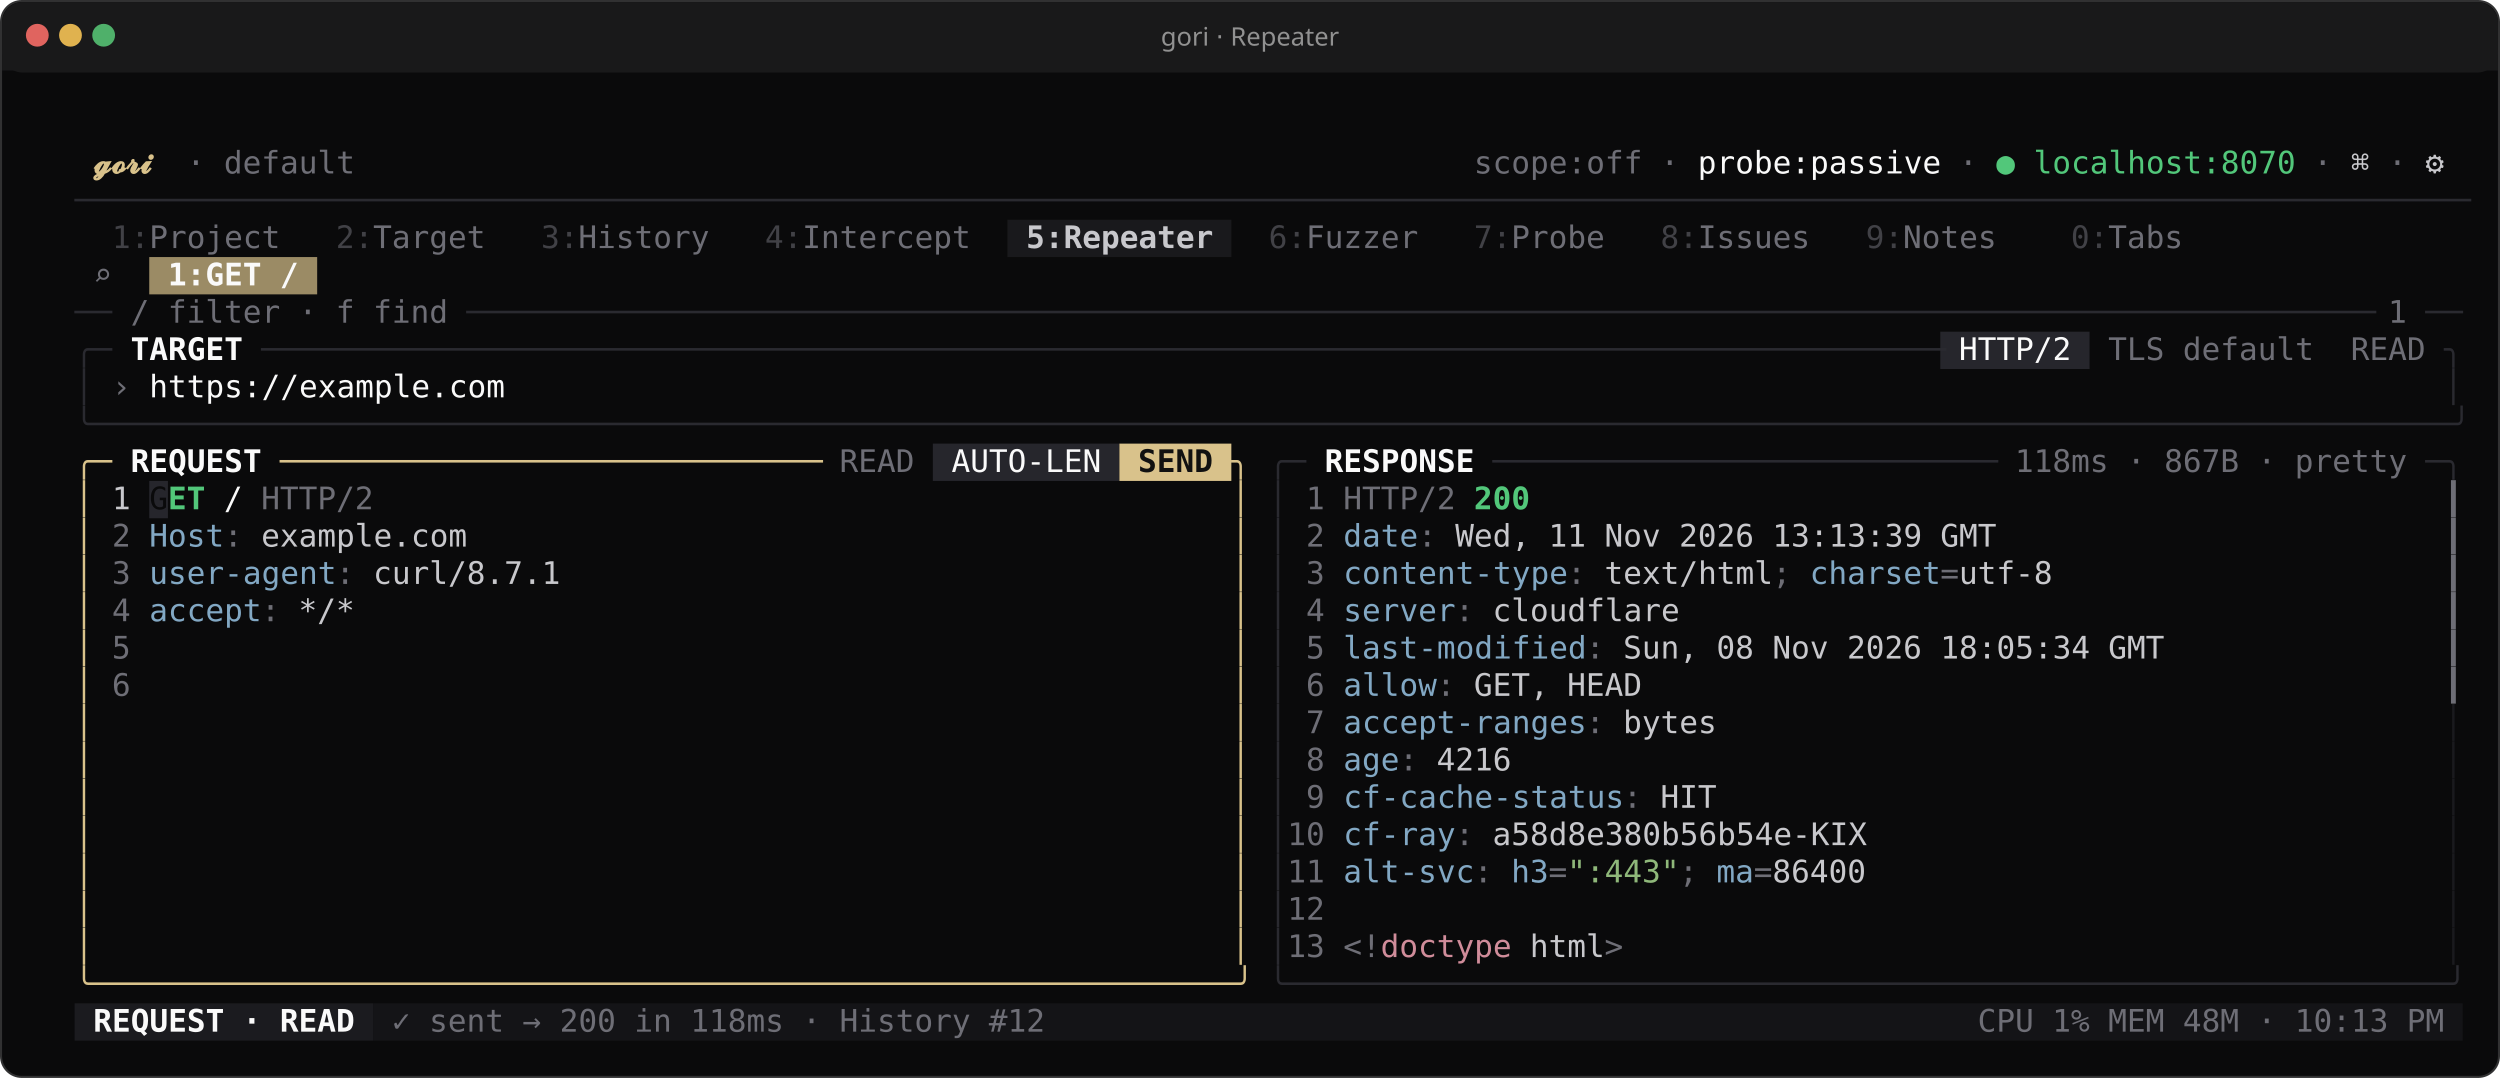
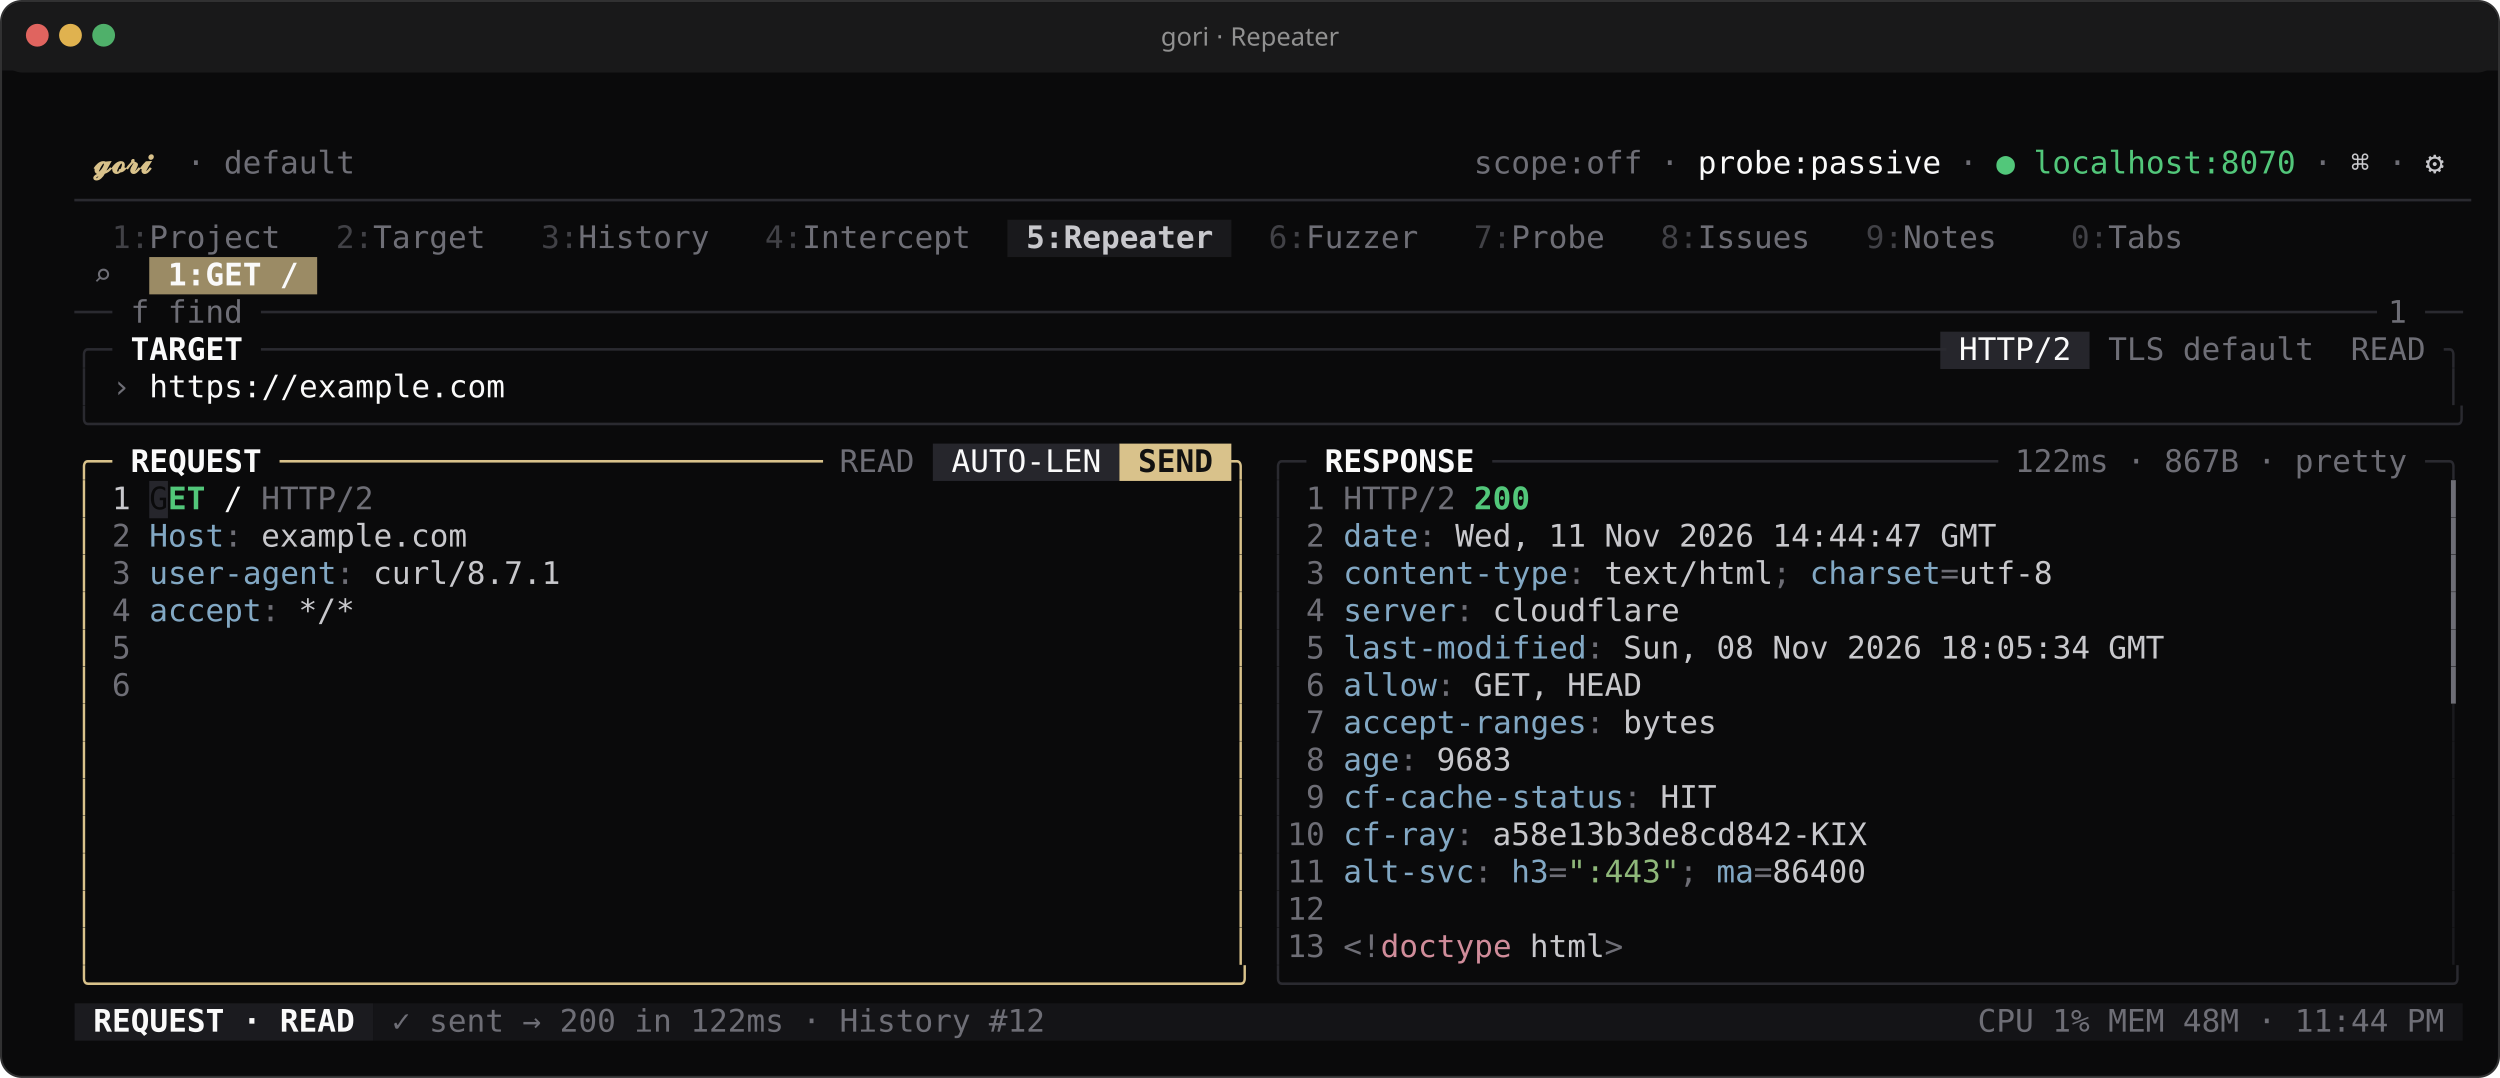
<svg xmlns="http://www.w3.org/2000/svg" width="1206" height="520" viewBox="0 0 1206.0 520.0" font-family="ui-monospace,'SF Mono','JetBrains Mono',Menlo,Consolas,monospace" font-size="15.0px" role="img" aria-label="gori · Repeater">
  <rect x="0.5" y="0.5" width="1205.0" height="519.0" rx="10" ry="10" fill="#0a0a0b" stroke="#313132" stroke-width="1" />
  <rect x="1" y="1" width="1204.0" height="34.0" rx="10" ry="10" fill="#19191a" />
  <rect x="1" y="24.0" width="1204.0" height="10" fill="#19191a" />
  <circle cx="18.0" cy="17.0" r="5.5" fill="#e0645f" />
  <circle cx="34.0" cy="17.0" r="5.5" fill="#e0b24f" />
  <circle cx="50.0" cy="17.0" r="5.5" fill="#4fb06a" />
  <text x="603.0" y="22.0" text-anchor="middle" fill="#919191" font-family="'Apple Symbols','Segoe UI Symbol','Cambria Math','STIX Two Math','Noto Sans Math','DejaVu Sans',ui-monospace,'SF Mono','JetBrains Mono',Menlo,Consolas,monospace" font-size="12.3px">gori · Repeater</text>
  <rect x="486.00" y="106.00" width="108.00" height="18.00" fill="#19191c" />
  <rect x="72.00" y="124.00" width="81.00" height="18.00" fill="#9b8b65" />
  <rect x="936.00" y="160.00" width="72.00" height="18.00" fill="#26262c" />
  <rect x="450.00" y="214.00" width="90.00" height="18.00" fill="#26262c" />
  <rect x="540.00" y="214.00" width="54.00" height="18.00" fill="#d9c28b" />
  <rect x="72.00" y="232.00" width="9.00" height="18.00" fill="#26262c" />
  <rect x="36.00" y="484.00" width="144.00" height="18.00" fill="#1b1b1f" />
  <rect x="180.00" y="484.00" width="1008.00" height="18.00" fill="#141417" />
  <text x="45.00" y="83.68" textLength="36.00" lengthAdjust="spacingAndGlyphs" fill="#d9c28b" font-weight="700" xml:space="preserve">𝓰𝓸𝓻𝓲</text>
  <text x="90.00" y="83.68" textLength="9.00" lengthAdjust="spacingAndGlyphs" fill="#6e6e76" xml:space="preserve">·</text>
  <text x="108.00" y="83.68" textLength="63.00" lengthAdjust="spacingAndGlyphs" fill="#6e6e76" xml:space="preserve">default</text>
  <text x="711.00" y="83.68" textLength="81.00" lengthAdjust="spacingAndGlyphs" fill="#6e6e76" xml:space="preserve">scope:off</text>
  <text x="801.00" y="83.68" textLength="9.00" lengthAdjust="spacingAndGlyphs" fill="#6e6e76" xml:space="preserve">·</text>
  <text x="819.00" y="83.68" textLength="117.00" lengthAdjust="spacingAndGlyphs" fill="#fafafa" xml:space="preserve">probe:passive</text>
  <text x="945.00" y="83.68" textLength="9.00" lengthAdjust="spacingAndGlyphs" fill="#6e6e76" xml:space="preserve">·</text>
  <text x="963.00" y="83.68" textLength="9.00" lengthAdjust="spacingAndGlyphs" fill="#52c77a" xml:space="preserve">●</text>
  <text x="981.00" y="83.68" textLength="126.00" lengthAdjust="spacingAndGlyphs" fill="#52c77a" xml:space="preserve">localhost:8070</text>
  <text x="1116.00" y="83.68" textLength="9.00" lengthAdjust="spacingAndGlyphs" fill="#6e6e76" xml:space="preserve">·</text>
  <text x="1134.00" y="83.68" textLength="9.00" lengthAdjust="spacingAndGlyphs" fill="#c8c8cc" xml:space="preserve">⌘</text>
  <text x="1152.00" y="83.68" textLength="9.00" lengthAdjust="spacingAndGlyphs" fill="#6e6e76" xml:space="preserve">·</text>
  <text x="1170.00" y="83.68" textLength="9.00" lengthAdjust="spacingAndGlyphs" fill="#c8c8cc" xml:space="preserve">⚙</text>
  <text x="36.00" y="101.68" textLength="1152.00" lengthAdjust="spacingAndGlyphs" fill="#2a2a30" xml:space="preserve">────────────────────────────────────────────────────────────────────────────────────────────────────────────────────────────────</text>
  <text x="54.00" y="119.68" textLength="18.00" lengthAdjust="spacingAndGlyphs" fill="#414146" xml:space="preserve">1:</text>
  <text x="72.00" y="119.68" textLength="63.00" lengthAdjust="spacingAndGlyphs" fill="#6e6e76" xml:space="preserve">Project</text>
  <text x="162.00" y="119.68" textLength="18.00" lengthAdjust="spacingAndGlyphs" fill="#414146" xml:space="preserve">2:</text>
  <text x="180.00" y="119.68" textLength="54.00" lengthAdjust="spacingAndGlyphs" fill="#6e6e76" xml:space="preserve">Target</text>
  <text x="261.00" y="119.68" textLength="18.00" lengthAdjust="spacingAndGlyphs" fill="#414146" xml:space="preserve">3:</text>
  <text x="279.00" y="119.68" textLength="63.00" lengthAdjust="spacingAndGlyphs" fill="#6e6e76" xml:space="preserve">History</text>
  <text x="369.00" y="119.68" textLength="18.00" lengthAdjust="spacingAndGlyphs" fill="#414146" xml:space="preserve">4:</text>
  <text x="387.00" y="119.68" textLength="81.00" lengthAdjust="spacingAndGlyphs" fill="#6e6e76" xml:space="preserve">Intercept</text>
  <text x="495.00" y="119.68" textLength="90.00" lengthAdjust="spacingAndGlyphs" fill="#c8c8cc" font-weight="700" xml:space="preserve">5:Repeater</text>
  <text x="612.00" y="119.68" textLength="18.00" lengthAdjust="spacingAndGlyphs" fill="#414146" xml:space="preserve">6:</text>
  <text x="630.00" y="119.68" textLength="54.00" lengthAdjust="spacingAndGlyphs" fill="#6e6e76" xml:space="preserve">Fuzzer</text>
  <text x="711.00" y="119.68" textLength="18.00" lengthAdjust="spacingAndGlyphs" fill="#414146" xml:space="preserve">7:</text>
  <text x="729.00" y="119.68" textLength="45.00" lengthAdjust="spacingAndGlyphs" fill="#6e6e76" xml:space="preserve">Probe</text>
  <text x="801.00" y="119.68" textLength="18.00" lengthAdjust="spacingAndGlyphs" fill="#414146" xml:space="preserve">8:</text>
  <text x="819.00" y="119.68" textLength="54.00" lengthAdjust="spacingAndGlyphs" fill="#6e6e76" xml:space="preserve">Issues</text>
  <text x="900.00" y="119.68" textLength="18.00" lengthAdjust="spacingAndGlyphs" fill="#414146" xml:space="preserve">9:</text>
  <text x="918.00" y="119.68" textLength="45.00" lengthAdjust="spacingAndGlyphs" fill="#6e6e76" xml:space="preserve">Notes</text>
  <text x="999.00" y="119.68" textLength="18.00" lengthAdjust="spacingAndGlyphs" fill="#414146" xml:space="preserve">0:</text>
  <text x="1017.00" y="119.68" textLength="36.00" lengthAdjust="spacingAndGlyphs" fill="#6e6e76" xml:space="preserve">Tabs</text>
  <text x="45.00" y="137.68" textLength="9.00" lengthAdjust="spacingAndGlyphs" fill="#6e6e76" xml:space="preserve">⌕</text>
  <text x="81.00" y="137.68" textLength="45.00" lengthAdjust="spacingAndGlyphs" fill="#fafafa" font-weight="700" xml:space="preserve">1:GET</text>
  <text x="135.00" y="137.68" textLength="9.00" lengthAdjust="spacingAndGlyphs" fill="#fafafa" font-weight="700" xml:space="preserve">/</text>
  <text x="36.00" y="155.68" textLength="18.00" lengthAdjust="spacingAndGlyphs" fill="#2a2a30" xml:space="preserve">──</text>
-   <text x="63.00" y="155.68" textLength="9.00" lengthAdjust="spacingAndGlyphs" fill="#6e6e76" xml:space="preserve">/</text>
-   <text x="81.00" y="155.68" textLength="54.00" lengthAdjust="spacingAndGlyphs" fill="#6e6e76" xml:space="preserve">filter</text>
-   <text x="144.00" y="155.68" textLength="9.00" lengthAdjust="spacingAndGlyphs" fill="#6e6e76" xml:space="preserve">·</text>
-   <text x="162.00" y="155.68" textLength="9.00" lengthAdjust="spacingAndGlyphs" fill="#6e6e76" xml:space="preserve">f</text>
-   <text x="180.00" y="155.68" textLength="36.00" lengthAdjust="spacingAndGlyphs" fill="#6e6e76" xml:space="preserve">find</text>
-   <text x="225.00" y="155.68" textLength="918.00" lengthAdjust="spacingAndGlyphs" fill="#2a2a30" xml:space="preserve">──────────────────────────────────────────────────────────────────────────────────────────────────────</text>
+   <text x="63.00" y="155.68" textLength="9.00" lengthAdjust="spacingAndGlyphs" fill="#6e6e76" xml:space="preserve">f</text>
+   <text x="81.00" y="155.68" textLength="36.00" lengthAdjust="spacingAndGlyphs" fill="#6e6e76" xml:space="preserve">find</text>
+   <text x="126.00" y="155.68" textLength="1017.00" lengthAdjust="spacingAndGlyphs" fill="#2a2a30" xml:space="preserve">─────────────────────────────────────────────────────────────────────────────────────────────────────────────────</text>
  <text x="1152.00" y="155.68" textLength="9.00" lengthAdjust="spacingAndGlyphs" fill="#6e6e76" xml:space="preserve">1</text>
  <text x="1170.00" y="155.68" textLength="18.00" lengthAdjust="spacingAndGlyphs" fill="#2a2a30" xml:space="preserve">──</text>
  <text x="36.00" y="173.68" textLength="18.00" lengthAdjust="spacingAndGlyphs" fill="#2a2a30" xml:space="preserve">╭─</text>
  <text x="63.00" y="173.68" textLength="54.00" lengthAdjust="spacingAndGlyphs" fill="#fafafa" font-weight="700" xml:space="preserve">TARGET</text>
  <text x="126.00" y="173.68" textLength="810.00" lengthAdjust="spacingAndGlyphs" fill="#2a2a30" xml:space="preserve">──────────────────────────────────────────────────────────────────────────────────────────</text>
  <text x="945.00" y="173.68" textLength="54.00" lengthAdjust="spacingAndGlyphs" fill="#fafafa" xml:space="preserve">HTTP/2</text>
  <text x="1017.00" y="173.68" textLength="27.00" lengthAdjust="spacingAndGlyphs" fill="#6e6e76" xml:space="preserve">TLS</text>
  <text x="1053.00" y="173.68" textLength="63.00" lengthAdjust="spacingAndGlyphs" fill="#6e6e76" xml:space="preserve">default</text>
  <text x="1134.00" y="173.68" textLength="36.00" lengthAdjust="spacingAndGlyphs" fill="#6e6e76" xml:space="preserve">READ</text>
  <text x="1179.00" y="173.68" textLength="9.00" lengthAdjust="spacingAndGlyphs" fill="#2a2a30" xml:space="preserve">╮</text>
  <text x="36.00" y="191.68" textLength="9.00" lengthAdjust="spacingAndGlyphs" fill="#2a2a30" xml:space="preserve">│</text>
  <text x="54.00" y="191.68" textLength="9.00" lengthAdjust="spacingAndGlyphs" fill="#6e6e76" xml:space="preserve">›</text>
  <text x="72.00" y="191.68" textLength="171.00" lengthAdjust="spacingAndGlyphs" fill="#fafafa" xml:space="preserve">https://example.com</text>
  <text x="1179.00" y="191.68" textLength="9.00" lengthAdjust="spacingAndGlyphs" fill="#2a2a30" xml:space="preserve">│</text>
  <text x="36.00" y="209.68" textLength="1152.00" lengthAdjust="spacingAndGlyphs" fill="#2a2a30" xml:space="preserve">╰──────────────────────────────────────────────────────────────────────────────────────────────────────────────────────────────╯</text>
  <text x="36.00" y="227.68" textLength="18.00" lengthAdjust="spacingAndGlyphs" fill="#d9c28b" xml:space="preserve">╭─</text>
  <text x="63.00" y="227.68" textLength="63.00" lengthAdjust="spacingAndGlyphs" fill="#fafafa" font-weight="700" xml:space="preserve">REQUEST</text>
  <text x="135.00" y="227.68" textLength="261.00" lengthAdjust="spacingAndGlyphs" fill="#d9c28b" xml:space="preserve">─────────────────────────────</text>
  <text x="405.00" y="227.68" textLength="36.00" lengthAdjust="spacingAndGlyphs" fill="#6e6e76" xml:space="preserve">READ</text>
  <text x="459.00" y="227.68" textLength="72.00" lengthAdjust="spacingAndGlyphs" fill="#fafafa" xml:space="preserve">AUTO-LEN</text>
  <text x="549.00" y="227.68" textLength="36.00" lengthAdjust="spacingAndGlyphs" fill="#111111" font-weight="700" xml:space="preserve">SEND</text>
  <text x="594.00" y="227.68" textLength="9.00" lengthAdjust="spacingAndGlyphs" fill="#d9c28b" xml:space="preserve">╮</text>
  <text x="612.00" y="227.68" textLength="18.00" lengthAdjust="spacingAndGlyphs" fill="#2a2a30" xml:space="preserve">╭─</text>
  <text x="639.00" y="227.68" textLength="72.00" lengthAdjust="spacingAndGlyphs" fill="#fafafa" font-weight="700" xml:space="preserve">RESPONSE</text>
  <text x="720.00" y="227.68" textLength="243.00" lengthAdjust="spacingAndGlyphs" fill="#2a2a30" xml:space="preserve">───────────────────────────</text>
-   <text x="972.00" y="227.68" textLength="45.00" lengthAdjust="spacingAndGlyphs" fill="#6e6e76" xml:space="preserve">118ms</text>
+   <text x="972.00" y="227.68" textLength="45.00" lengthAdjust="spacingAndGlyphs" fill="#6e6e76" xml:space="preserve">122ms</text>
  <text x="1026.00" y="227.68" textLength="9.00" lengthAdjust="spacingAndGlyphs" fill="#6e6e76" xml:space="preserve">·</text>
  <text x="1044.00" y="227.68" textLength="36.00" lengthAdjust="spacingAndGlyphs" fill="#6e6e76" xml:space="preserve">867B</text>
  <text x="1089.00" y="227.68" textLength="9.00" lengthAdjust="spacingAndGlyphs" fill="#6e6e76" xml:space="preserve">·</text>
  <text x="1107.00" y="227.68" textLength="54.00" lengthAdjust="spacingAndGlyphs" fill="#6e6e76" xml:space="preserve">pretty</text>
  <text x="1170.00" y="227.68" textLength="18.00" lengthAdjust="spacingAndGlyphs" fill="#2a2a30" xml:space="preserve">─╮</text>
  <text x="36.00" y="245.68" textLength="9.00" lengthAdjust="spacingAndGlyphs" fill="#d9c28b" xml:space="preserve">│</text>
  <text x="54.00" y="245.68" textLength="9.00" lengthAdjust="spacingAndGlyphs" fill="#c8c8cc" xml:space="preserve">1</text>
  <text x="72.00" y="245.68" textLength="9.00" lengthAdjust="spacingAndGlyphs" fill="#0a0a0b" xml:space="preserve">G</text>
  <text x="81.00" y="245.68" textLength="18.00" lengthAdjust="spacingAndGlyphs" fill="#52c77a" font-weight="700" xml:space="preserve">ET</text>
  <text x="108.00" y="245.68" textLength="9.00" lengthAdjust="spacingAndGlyphs" fill="#fafafa" xml:space="preserve">/</text>
  <text x="126.00" y="245.68" textLength="54.00" lengthAdjust="spacingAndGlyphs" fill="#6e6e76" xml:space="preserve">HTTP/2</text>
  <text x="594.00" y="245.68" textLength="9.00" lengthAdjust="spacingAndGlyphs" fill="#d9c28b" xml:space="preserve">│</text>
  <text x="612.00" y="245.68" textLength="9.00" lengthAdjust="spacingAndGlyphs" fill="#2a2a30" xml:space="preserve">│</text>
  <text x="630.00" y="245.68" textLength="9.00" lengthAdjust="spacingAndGlyphs" fill="#6e6e76" xml:space="preserve">1</text>
  <text x="648.00" y="245.68" textLength="54.00" lengthAdjust="spacingAndGlyphs" fill="#6e6e76" xml:space="preserve">HTTP/2</text>
  <text x="711.00" y="245.68" textLength="27.00" lengthAdjust="spacingAndGlyphs" fill="#52c77a" font-weight="700" xml:space="preserve">200</text>
  <text x="1179.00" y="245.68" textLength="9.00" lengthAdjust="spacingAndGlyphs" fill="#6e6e76" xml:space="preserve">┃</text>
  <text x="36.00" y="263.68" textLength="9.00" lengthAdjust="spacingAndGlyphs" fill="#d9c28b" xml:space="preserve">│</text>
  <text x="54.00" y="263.68" textLength="9.00" lengthAdjust="spacingAndGlyphs" fill="#6e6e76" xml:space="preserve">2</text>
  <text x="72.00" y="263.68" textLength="36.00" lengthAdjust="spacingAndGlyphs" fill="#82a8c4" xml:space="preserve">Host</text>
  <text x="108.00" y="263.68" textLength="9.00" lengthAdjust="spacingAndGlyphs" fill="#6e6e76" xml:space="preserve">:</text>
  <text x="126.00" y="263.68" textLength="99.00" lengthAdjust="spacingAndGlyphs" fill="#c8c8cc" xml:space="preserve">example.com</text>
  <text x="594.00" y="263.68" textLength="9.00" lengthAdjust="spacingAndGlyphs" fill="#d9c28b" xml:space="preserve">│</text>
  <text x="612.00" y="263.68" textLength="9.00" lengthAdjust="spacingAndGlyphs" fill="#2a2a30" xml:space="preserve">│</text>
  <text x="630.00" y="263.68" textLength="9.00" lengthAdjust="spacingAndGlyphs" fill="#6e6e76" xml:space="preserve">2</text>
  <text x="648.00" y="263.68" textLength="36.00" lengthAdjust="spacingAndGlyphs" fill="#82a8c4" xml:space="preserve">date</text>
  <text x="684.00" y="263.68" textLength="9.00" lengthAdjust="spacingAndGlyphs" fill="#6e6e76" xml:space="preserve">:</text>
  <text x="702.00" y="263.68" textLength="36.00" lengthAdjust="spacingAndGlyphs" fill="#c8c8cc" xml:space="preserve">Wed,</text>
  <text x="747.00" y="263.68" textLength="18.00" lengthAdjust="spacingAndGlyphs" fill="#c8c8cc" xml:space="preserve">11</text>
  <text x="774.00" y="263.68" textLength="27.00" lengthAdjust="spacingAndGlyphs" fill="#c8c8cc" xml:space="preserve">Nov</text>
  <text x="810.00" y="263.68" textLength="36.00" lengthAdjust="spacingAndGlyphs" fill="#c8c8cc" xml:space="preserve">2026</text>
-   <text x="855.00" y="263.68" textLength="72.00" lengthAdjust="spacingAndGlyphs" fill="#c8c8cc" xml:space="preserve">13:13:39</text>
+   <text x="855.00" y="263.68" textLength="72.00" lengthAdjust="spacingAndGlyphs" fill="#c8c8cc" xml:space="preserve">14:44:47</text>
  <text x="936.00" y="263.68" textLength="27.00" lengthAdjust="spacingAndGlyphs" fill="#c8c8cc" xml:space="preserve">GMT</text>
  <text x="1179.00" y="263.68" textLength="9.00" lengthAdjust="spacingAndGlyphs" fill="#6e6e76" xml:space="preserve">┃</text>
  <text x="36.00" y="281.68" textLength="9.00" lengthAdjust="spacingAndGlyphs" fill="#d9c28b" xml:space="preserve">│</text>
  <text x="54.00" y="281.68" textLength="9.00" lengthAdjust="spacingAndGlyphs" fill="#6e6e76" xml:space="preserve">3</text>
  <text x="72.00" y="281.68" textLength="90.00" lengthAdjust="spacingAndGlyphs" fill="#82a8c4" xml:space="preserve">user-agent</text>
  <text x="162.00" y="281.68" textLength="9.00" lengthAdjust="spacingAndGlyphs" fill="#6e6e76" xml:space="preserve">:</text>
  <text x="180.00" y="281.68" textLength="90.00" lengthAdjust="spacingAndGlyphs" fill="#c8c8cc" xml:space="preserve">curl/8.7.1</text>
  <text x="594.00" y="281.68" textLength="9.00" lengthAdjust="spacingAndGlyphs" fill="#d9c28b" xml:space="preserve">│</text>
  <text x="612.00" y="281.68" textLength="9.00" lengthAdjust="spacingAndGlyphs" fill="#2a2a30" xml:space="preserve">│</text>
  <text x="630.00" y="281.68" textLength="9.00" lengthAdjust="spacingAndGlyphs" fill="#6e6e76" xml:space="preserve">3</text>
  <text x="648.00" y="281.68" textLength="108.00" lengthAdjust="spacingAndGlyphs" fill="#82a8c4" xml:space="preserve">content-type</text>
  <text x="756.00" y="281.68" textLength="9.00" lengthAdjust="spacingAndGlyphs" fill="#6e6e76" xml:space="preserve">:</text>
  <text x="774.00" y="281.68" textLength="81.00" lengthAdjust="spacingAndGlyphs" fill="#c8c8cc" xml:space="preserve">text/html</text>
  <text x="855.00" y="281.68" textLength="9.00" lengthAdjust="spacingAndGlyphs" fill="#6e6e76" xml:space="preserve">;</text>
  <text x="873.00" y="281.68" textLength="63.00" lengthAdjust="spacingAndGlyphs" fill="#82a8c4" xml:space="preserve">charset</text>
  <text x="936.00" y="281.68" textLength="9.00" lengthAdjust="spacingAndGlyphs" fill="#6e6e76" xml:space="preserve">=</text>
  <text x="945.00" y="281.68" textLength="45.00" lengthAdjust="spacingAndGlyphs" fill="#c8c8cc" xml:space="preserve">utf-8</text>
  <text x="1179.00" y="281.68" textLength="9.00" lengthAdjust="spacingAndGlyphs" fill="#6e6e76" xml:space="preserve">┃</text>
  <text x="36.00" y="299.68" textLength="9.00" lengthAdjust="spacingAndGlyphs" fill="#d9c28b" xml:space="preserve">│</text>
  <text x="54.00" y="299.68" textLength="9.00" lengthAdjust="spacingAndGlyphs" fill="#6e6e76" xml:space="preserve">4</text>
  <text x="72.00" y="299.68" textLength="54.00" lengthAdjust="spacingAndGlyphs" fill="#82a8c4" xml:space="preserve">accept</text>
  <text x="126.00" y="299.68" textLength="9.00" lengthAdjust="spacingAndGlyphs" fill="#6e6e76" xml:space="preserve">:</text>
  <text x="144.00" y="299.68" textLength="27.00" lengthAdjust="spacingAndGlyphs" fill="#c8c8cc" xml:space="preserve">*/*</text>
  <text x="594.00" y="299.68" textLength="9.00" lengthAdjust="spacingAndGlyphs" fill="#d9c28b" xml:space="preserve">│</text>
  <text x="612.00" y="299.68" textLength="9.00" lengthAdjust="spacingAndGlyphs" fill="#2a2a30" xml:space="preserve">│</text>
  <text x="630.00" y="299.68" textLength="9.00" lengthAdjust="spacingAndGlyphs" fill="#6e6e76" xml:space="preserve">4</text>
  <text x="648.00" y="299.68" textLength="54.00" lengthAdjust="spacingAndGlyphs" fill="#82a8c4" xml:space="preserve">server</text>
  <text x="702.00" y="299.68" textLength="9.00" lengthAdjust="spacingAndGlyphs" fill="#6e6e76" xml:space="preserve">:</text>
  <text x="720.00" y="299.68" textLength="90.00" lengthAdjust="spacingAndGlyphs" fill="#c8c8cc" xml:space="preserve">cloudflare</text>
  <text x="1179.00" y="299.68" textLength="9.00" lengthAdjust="spacingAndGlyphs" fill="#6e6e76" xml:space="preserve">┃</text>
  <text x="36.00" y="317.68" textLength="9.00" lengthAdjust="spacingAndGlyphs" fill="#d9c28b" xml:space="preserve">│</text>
  <text x="54.00" y="317.68" textLength="9.00" lengthAdjust="spacingAndGlyphs" fill="#6e6e76" xml:space="preserve">5</text>
  <text x="594.00" y="317.68" textLength="9.00" lengthAdjust="spacingAndGlyphs" fill="#d9c28b" xml:space="preserve">│</text>
  <text x="612.00" y="317.68" textLength="9.00" lengthAdjust="spacingAndGlyphs" fill="#2a2a30" xml:space="preserve">│</text>
  <text x="630.00" y="317.68" textLength="9.00" lengthAdjust="spacingAndGlyphs" fill="#6e6e76" xml:space="preserve">5</text>
  <text x="648.00" y="317.68" textLength="117.00" lengthAdjust="spacingAndGlyphs" fill="#82a8c4" xml:space="preserve">last-modified</text>
  <text x="765.00" y="317.68" textLength="9.00" lengthAdjust="spacingAndGlyphs" fill="#6e6e76" xml:space="preserve">:</text>
  <text x="783.00" y="317.68" textLength="36.00" lengthAdjust="spacingAndGlyphs" fill="#c8c8cc" xml:space="preserve">Sun,</text>
  <text x="828.00" y="317.68" textLength="18.00" lengthAdjust="spacingAndGlyphs" fill="#c8c8cc" xml:space="preserve">08</text>
  <text x="855.00" y="317.68" textLength="27.00" lengthAdjust="spacingAndGlyphs" fill="#c8c8cc" xml:space="preserve">Nov</text>
  <text x="891.00" y="317.68" textLength="36.00" lengthAdjust="spacingAndGlyphs" fill="#c8c8cc" xml:space="preserve">2026</text>
  <text x="936.00" y="317.68" textLength="72.00" lengthAdjust="spacingAndGlyphs" fill="#c8c8cc" xml:space="preserve">18:05:34</text>
  <text x="1017.00" y="317.68" textLength="27.00" lengthAdjust="spacingAndGlyphs" fill="#c8c8cc" xml:space="preserve">GMT</text>
  <text x="1179.00" y="317.68" textLength="9.00" lengthAdjust="spacingAndGlyphs" fill="#6e6e76" xml:space="preserve">┃</text>
  <text x="36.00" y="335.68" textLength="9.00" lengthAdjust="spacingAndGlyphs" fill="#d9c28b" xml:space="preserve">│</text>
  <text x="54.00" y="335.68" textLength="9.00" lengthAdjust="spacingAndGlyphs" fill="#6e6e76" xml:space="preserve">6</text>
  <text x="594.00" y="335.68" textLength="9.00" lengthAdjust="spacingAndGlyphs" fill="#d9c28b" xml:space="preserve">│</text>
  <text x="612.00" y="335.68" textLength="9.00" lengthAdjust="spacingAndGlyphs" fill="#2a2a30" xml:space="preserve">│</text>
  <text x="630.00" y="335.68" textLength="9.00" lengthAdjust="spacingAndGlyphs" fill="#6e6e76" xml:space="preserve">6</text>
  <text x="648.00" y="335.68" textLength="45.00" lengthAdjust="spacingAndGlyphs" fill="#82a8c4" xml:space="preserve">allow</text>
  <text x="693.00" y="335.68" textLength="9.00" lengthAdjust="spacingAndGlyphs" fill="#6e6e76" xml:space="preserve">:</text>
  <text x="711.00" y="335.68" textLength="36.00" lengthAdjust="spacingAndGlyphs" fill="#c8c8cc" xml:space="preserve">GET,</text>
  <text x="756.00" y="335.68" textLength="36.00" lengthAdjust="spacingAndGlyphs" fill="#c8c8cc" xml:space="preserve">HEAD</text>
  <text x="1179.00" y="335.68" textLength="9.00" lengthAdjust="spacingAndGlyphs" fill="#6e6e76" xml:space="preserve">┃</text>
  <text x="36.00" y="353.68" textLength="9.00" lengthAdjust="spacingAndGlyphs" fill="#d9c28b" xml:space="preserve">│</text>
  <text x="594.00" y="353.68" textLength="9.00" lengthAdjust="spacingAndGlyphs" fill="#d9c28b" xml:space="preserve">│</text>
  <text x="612.00" y="353.68" textLength="9.00" lengthAdjust="spacingAndGlyphs" fill="#2a2a30" xml:space="preserve">│</text>
  <text x="630.00" y="353.68" textLength="9.00" lengthAdjust="spacingAndGlyphs" fill="#6e6e76" xml:space="preserve">7</text>
  <text x="648.00" y="353.68" textLength="117.00" lengthAdjust="spacingAndGlyphs" fill="#82a8c4" xml:space="preserve">accept-ranges</text>
  <text x="765.00" y="353.68" textLength="9.00" lengthAdjust="spacingAndGlyphs" fill="#6e6e76" xml:space="preserve">:</text>
  <text x="783.00" y="353.68" textLength="45.00" lengthAdjust="spacingAndGlyphs" fill="#c8c8cc" xml:space="preserve">bytes</text>
  <text x="1179.00" y="353.68" textLength="9.00" lengthAdjust="spacingAndGlyphs" fill="#1a1a1e" xml:space="preserve">│</text>
  <text x="36.00" y="371.68" textLength="9.00" lengthAdjust="spacingAndGlyphs" fill="#d9c28b" xml:space="preserve">│</text>
  <text x="594.00" y="371.68" textLength="9.00" lengthAdjust="spacingAndGlyphs" fill="#d9c28b" xml:space="preserve">│</text>
  <text x="612.00" y="371.68" textLength="9.00" lengthAdjust="spacingAndGlyphs" fill="#2a2a30" xml:space="preserve">│</text>
  <text x="630.00" y="371.68" textLength="9.00" lengthAdjust="spacingAndGlyphs" fill="#6e6e76" xml:space="preserve">8</text>
  <text x="648.00" y="371.68" textLength="27.00" lengthAdjust="spacingAndGlyphs" fill="#82a8c4" xml:space="preserve">age</text>
  <text x="675.00" y="371.68" textLength="9.00" lengthAdjust="spacingAndGlyphs" fill="#6e6e76" xml:space="preserve">:</text>
-   <text x="693.00" y="371.68" textLength="36.00" lengthAdjust="spacingAndGlyphs" fill="#c8c8cc" xml:space="preserve">4216</text>
+   <text x="693.00" y="371.68" textLength="36.00" lengthAdjust="spacingAndGlyphs" fill="#c8c8cc" xml:space="preserve">9683</text>
  <text x="1179.00" y="371.68" textLength="9.00" lengthAdjust="spacingAndGlyphs" fill="#1a1a1e" xml:space="preserve">│</text>
  <text x="36.00" y="389.68" textLength="9.00" lengthAdjust="spacingAndGlyphs" fill="#d9c28b" xml:space="preserve">│</text>
  <text x="594.00" y="389.68" textLength="9.00" lengthAdjust="spacingAndGlyphs" fill="#d9c28b" xml:space="preserve">│</text>
  <text x="612.00" y="389.68" textLength="9.00" lengthAdjust="spacingAndGlyphs" fill="#2a2a30" xml:space="preserve">│</text>
  <text x="630.00" y="389.68" textLength="9.00" lengthAdjust="spacingAndGlyphs" fill="#6e6e76" xml:space="preserve">9</text>
  <text x="648.00" y="389.68" textLength="135.00" lengthAdjust="spacingAndGlyphs" fill="#82a8c4" xml:space="preserve">cf-cache-status</text>
  <text x="783.00" y="389.68" textLength="9.00" lengthAdjust="spacingAndGlyphs" fill="#6e6e76" xml:space="preserve">:</text>
  <text x="801.00" y="389.68" textLength="27.00" lengthAdjust="spacingAndGlyphs" fill="#c8c8cc" xml:space="preserve">HIT</text>
  <text x="1179.00" y="389.68" textLength="9.00" lengthAdjust="spacingAndGlyphs" fill="#1a1a1e" xml:space="preserve">│</text>
  <text x="36.00" y="407.68" textLength="9.00" lengthAdjust="spacingAndGlyphs" fill="#d9c28b" xml:space="preserve">│</text>
  <text x="594.00" y="407.68" textLength="9.00" lengthAdjust="spacingAndGlyphs" fill="#d9c28b" xml:space="preserve">│</text>
  <text x="612.00" y="407.68" textLength="9.00" lengthAdjust="spacingAndGlyphs" fill="#2a2a30" xml:space="preserve">│</text>
  <text x="621.00" y="407.68" textLength="18.00" lengthAdjust="spacingAndGlyphs" fill="#6e6e76" xml:space="preserve">10</text>
  <text x="648.00" y="407.68" textLength="54.00" lengthAdjust="spacingAndGlyphs" fill="#82a8c4" xml:space="preserve">cf-ray</text>
  <text x="702.00" y="407.68" textLength="9.00" lengthAdjust="spacingAndGlyphs" fill="#6e6e76" xml:space="preserve">:</text>
-   <text x="720.00" y="407.68" textLength="180.00" lengthAdjust="spacingAndGlyphs" fill="#c8c8cc" xml:space="preserve">a58d8e380b56b54e-KIX</text>
+   <text x="720.00" y="407.68" textLength="180.00" lengthAdjust="spacingAndGlyphs" fill="#c8c8cc" xml:space="preserve">a58e13b3de8cd842-KIX</text>
  <text x="1179.00" y="407.68" textLength="9.00" lengthAdjust="spacingAndGlyphs" fill="#1a1a1e" xml:space="preserve">│</text>
  <text x="36.00" y="425.68" textLength="9.00" lengthAdjust="spacingAndGlyphs" fill="#d9c28b" xml:space="preserve">│</text>
  <text x="594.00" y="425.68" textLength="9.00" lengthAdjust="spacingAndGlyphs" fill="#d9c28b" xml:space="preserve">│</text>
  <text x="612.00" y="425.68" textLength="9.00" lengthAdjust="spacingAndGlyphs" fill="#2a2a30" xml:space="preserve">│</text>
  <text x="621.00" y="425.68" textLength="18.00" lengthAdjust="spacingAndGlyphs" fill="#6e6e76" xml:space="preserve">11</text>
  <text x="648.00" y="425.68" textLength="63.00" lengthAdjust="spacingAndGlyphs" fill="#82a8c4" xml:space="preserve">alt-svc</text>
  <text x="711.00" y="425.68" textLength="9.00" lengthAdjust="spacingAndGlyphs" fill="#6e6e76" xml:space="preserve">:</text>
  <text x="729.00" y="425.68" textLength="18.00" lengthAdjust="spacingAndGlyphs" fill="#82a8c4" xml:space="preserve">h3</text>
  <text x="747.00" y="425.68" textLength="9.00" lengthAdjust="spacingAndGlyphs" fill="#6e6e76" xml:space="preserve">=</text>
  <text x="756.00" y="425.68" textLength="54.00" lengthAdjust="spacingAndGlyphs" fill="#8fb87a" xml:space="preserve">":443"</text>
  <text x="810.00" y="425.68" textLength="9.00" lengthAdjust="spacingAndGlyphs" fill="#6e6e76" xml:space="preserve">;</text>
  <text x="828.00" y="425.68" textLength="18.00" lengthAdjust="spacingAndGlyphs" fill="#82a8c4" xml:space="preserve">ma</text>
  <text x="846.00" y="425.68" textLength="9.00" lengthAdjust="spacingAndGlyphs" fill="#6e6e76" xml:space="preserve">=</text>
  <text x="855.00" y="425.68" textLength="45.00" lengthAdjust="spacingAndGlyphs" fill="#c8c8cc" xml:space="preserve">86400</text>
  <text x="1179.00" y="425.68" textLength="9.00" lengthAdjust="spacingAndGlyphs" fill="#1a1a1e" xml:space="preserve">│</text>
  <text x="36.00" y="443.68" textLength="9.00" lengthAdjust="spacingAndGlyphs" fill="#d9c28b" xml:space="preserve">│</text>
  <text x="594.00" y="443.68" textLength="9.00" lengthAdjust="spacingAndGlyphs" fill="#d9c28b" xml:space="preserve">│</text>
  <text x="612.00" y="443.68" textLength="9.00" lengthAdjust="spacingAndGlyphs" fill="#2a2a30" xml:space="preserve">│</text>
  <text x="621.00" y="443.68" textLength="18.00" lengthAdjust="spacingAndGlyphs" fill="#6e6e76" xml:space="preserve">12</text>
  <text x="1179.00" y="443.68" textLength="9.00" lengthAdjust="spacingAndGlyphs" fill="#1a1a1e" xml:space="preserve">│</text>
  <text x="36.00" y="461.68" textLength="9.00" lengthAdjust="spacingAndGlyphs" fill="#d9c28b" xml:space="preserve">│</text>
  <text x="594.00" y="461.68" textLength="9.00" lengthAdjust="spacingAndGlyphs" fill="#d9c28b" xml:space="preserve">│</text>
  <text x="612.00" y="461.68" textLength="9.00" lengthAdjust="spacingAndGlyphs" fill="#2a2a30" xml:space="preserve">│</text>
  <text x="621.00" y="461.68" textLength="18.00" lengthAdjust="spacingAndGlyphs" fill="#6e6e76" xml:space="preserve">13</text>
  <text x="648.00" y="461.68" textLength="18.00" lengthAdjust="spacingAndGlyphs" fill="#6e6e76" xml:space="preserve">&lt;!</text>
  <text x="666.00" y="461.68" textLength="63.00" lengthAdjust="spacingAndGlyphs" fill="#d08c9a" xml:space="preserve">doctype</text>
  <text x="738.00" y="461.68" textLength="36.00" lengthAdjust="spacingAndGlyphs" fill="#c8c8cc" xml:space="preserve">html</text>
  <text x="774.00" y="461.68" textLength="9.00" lengthAdjust="spacingAndGlyphs" fill="#6e6e76" xml:space="preserve">&gt;</text>
  <text x="1179.00" y="461.68" textLength="9.00" lengthAdjust="spacingAndGlyphs" fill="#1a1a1e" xml:space="preserve">│</text>
  <text x="36.00" y="479.68" textLength="567.00" lengthAdjust="spacingAndGlyphs" fill="#d9c28b" xml:space="preserve">╰─────────────────────────────────────────────────────────────╯</text>
  <text x="612.00" y="479.68" textLength="576.00" lengthAdjust="spacingAndGlyphs" fill="#2a2a30" xml:space="preserve">╰──────────────────────────────────────────────────────────────╯</text>
  <text x="45.00" y="497.68" textLength="63.00" lengthAdjust="spacingAndGlyphs" fill="#fafafa" font-weight="700" xml:space="preserve">REQUEST</text>
  <text x="117.00" y="497.68" textLength="9.00" lengthAdjust="spacingAndGlyphs" fill="#fafafa" font-weight="700" xml:space="preserve">·</text>
  <text x="135.00" y="497.68" textLength="36.00" lengthAdjust="spacingAndGlyphs" fill="#fafafa" font-weight="700" xml:space="preserve">READ</text>
  <text x="189.00" y="497.68" textLength="9.00" lengthAdjust="spacingAndGlyphs" fill="#6e6e76" xml:space="preserve">✓</text>
  <text x="207.00" y="497.68" textLength="36.00" lengthAdjust="spacingAndGlyphs" fill="#6e6e76" xml:space="preserve">sent</text>
  <text x="252.00" y="497.68" textLength="9.00" lengthAdjust="spacingAndGlyphs" fill="#6e6e76" xml:space="preserve">→</text>
  <text x="270.00" y="497.68" textLength="27.00" lengthAdjust="spacingAndGlyphs" fill="#6e6e76" xml:space="preserve">200</text>
  <text x="306.00" y="497.68" textLength="18.00" lengthAdjust="spacingAndGlyphs" fill="#6e6e76" xml:space="preserve">in</text>
-   <text x="333.00" y="497.68" textLength="45.00" lengthAdjust="spacingAndGlyphs" fill="#6e6e76" xml:space="preserve">118ms</text>
+   <text x="333.00" y="497.68" textLength="45.00" lengthAdjust="spacingAndGlyphs" fill="#6e6e76" xml:space="preserve">122ms</text>
  <text x="387.00" y="497.68" textLength="9.00" lengthAdjust="spacingAndGlyphs" fill="#6e6e76" xml:space="preserve">·</text>
  <text x="405.00" y="497.68" textLength="63.00" lengthAdjust="spacingAndGlyphs" fill="#6e6e76" xml:space="preserve">History</text>
  <text x="477.00" y="497.68" textLength="27.00" lengthAdjust="spacingAndGlyphs" fill="#6e6e76" xml:space="preserve">#12</text>
  <text x="954.00" y="497.68" textLength="27.00" lengthAdjust="spacingAndGlyphs" fill="#6e6e76" xml:space="preserve">CPU</text>
  <text x="990.00" y="497.68" textLength="18.00" lengthAdjust="spacingAndGlyphs" fill="#6e6e76" xml:space="preserve">1%</text>
  <text x="1017.00" y="497.68" textLength="27.00" lengthAdjust="spacingAndGlyphs" fill="#6e6e76" xml:space="preserve">MEM</text>
  <text x="1053.00" y="497.68" textLength="27.00" lengthAdjust="spacingAndGlyphs" fill="#6e6e76" xml:space="preserve">48M</text>
  <text x="1089.00" y="497.68" textLength="9.00" lengthAdjust="spacingAndGlyphs" fill="#6e6e76" xml:space="preserve">·</text>
-   <text x="1107.00" y="497.68" textLength="45.00" lengthAdjust="spacingAndGlyphs" fill="#6e6e76" xml:space="preserve">10:13</text>
+   <text x="1107.00" y="497.68" textLength="45.00" lengthAdjust="spacingAndGlyphs" fill="#6e6e76" xml:space="preserve">11:44</text>
  <text x="1161.00" y="497.68" textLength="18.00" lengthAdjust="spacingAndGlyphs" fill="#6e6e76" xml:space="preserve">PM</text>
</svg>
